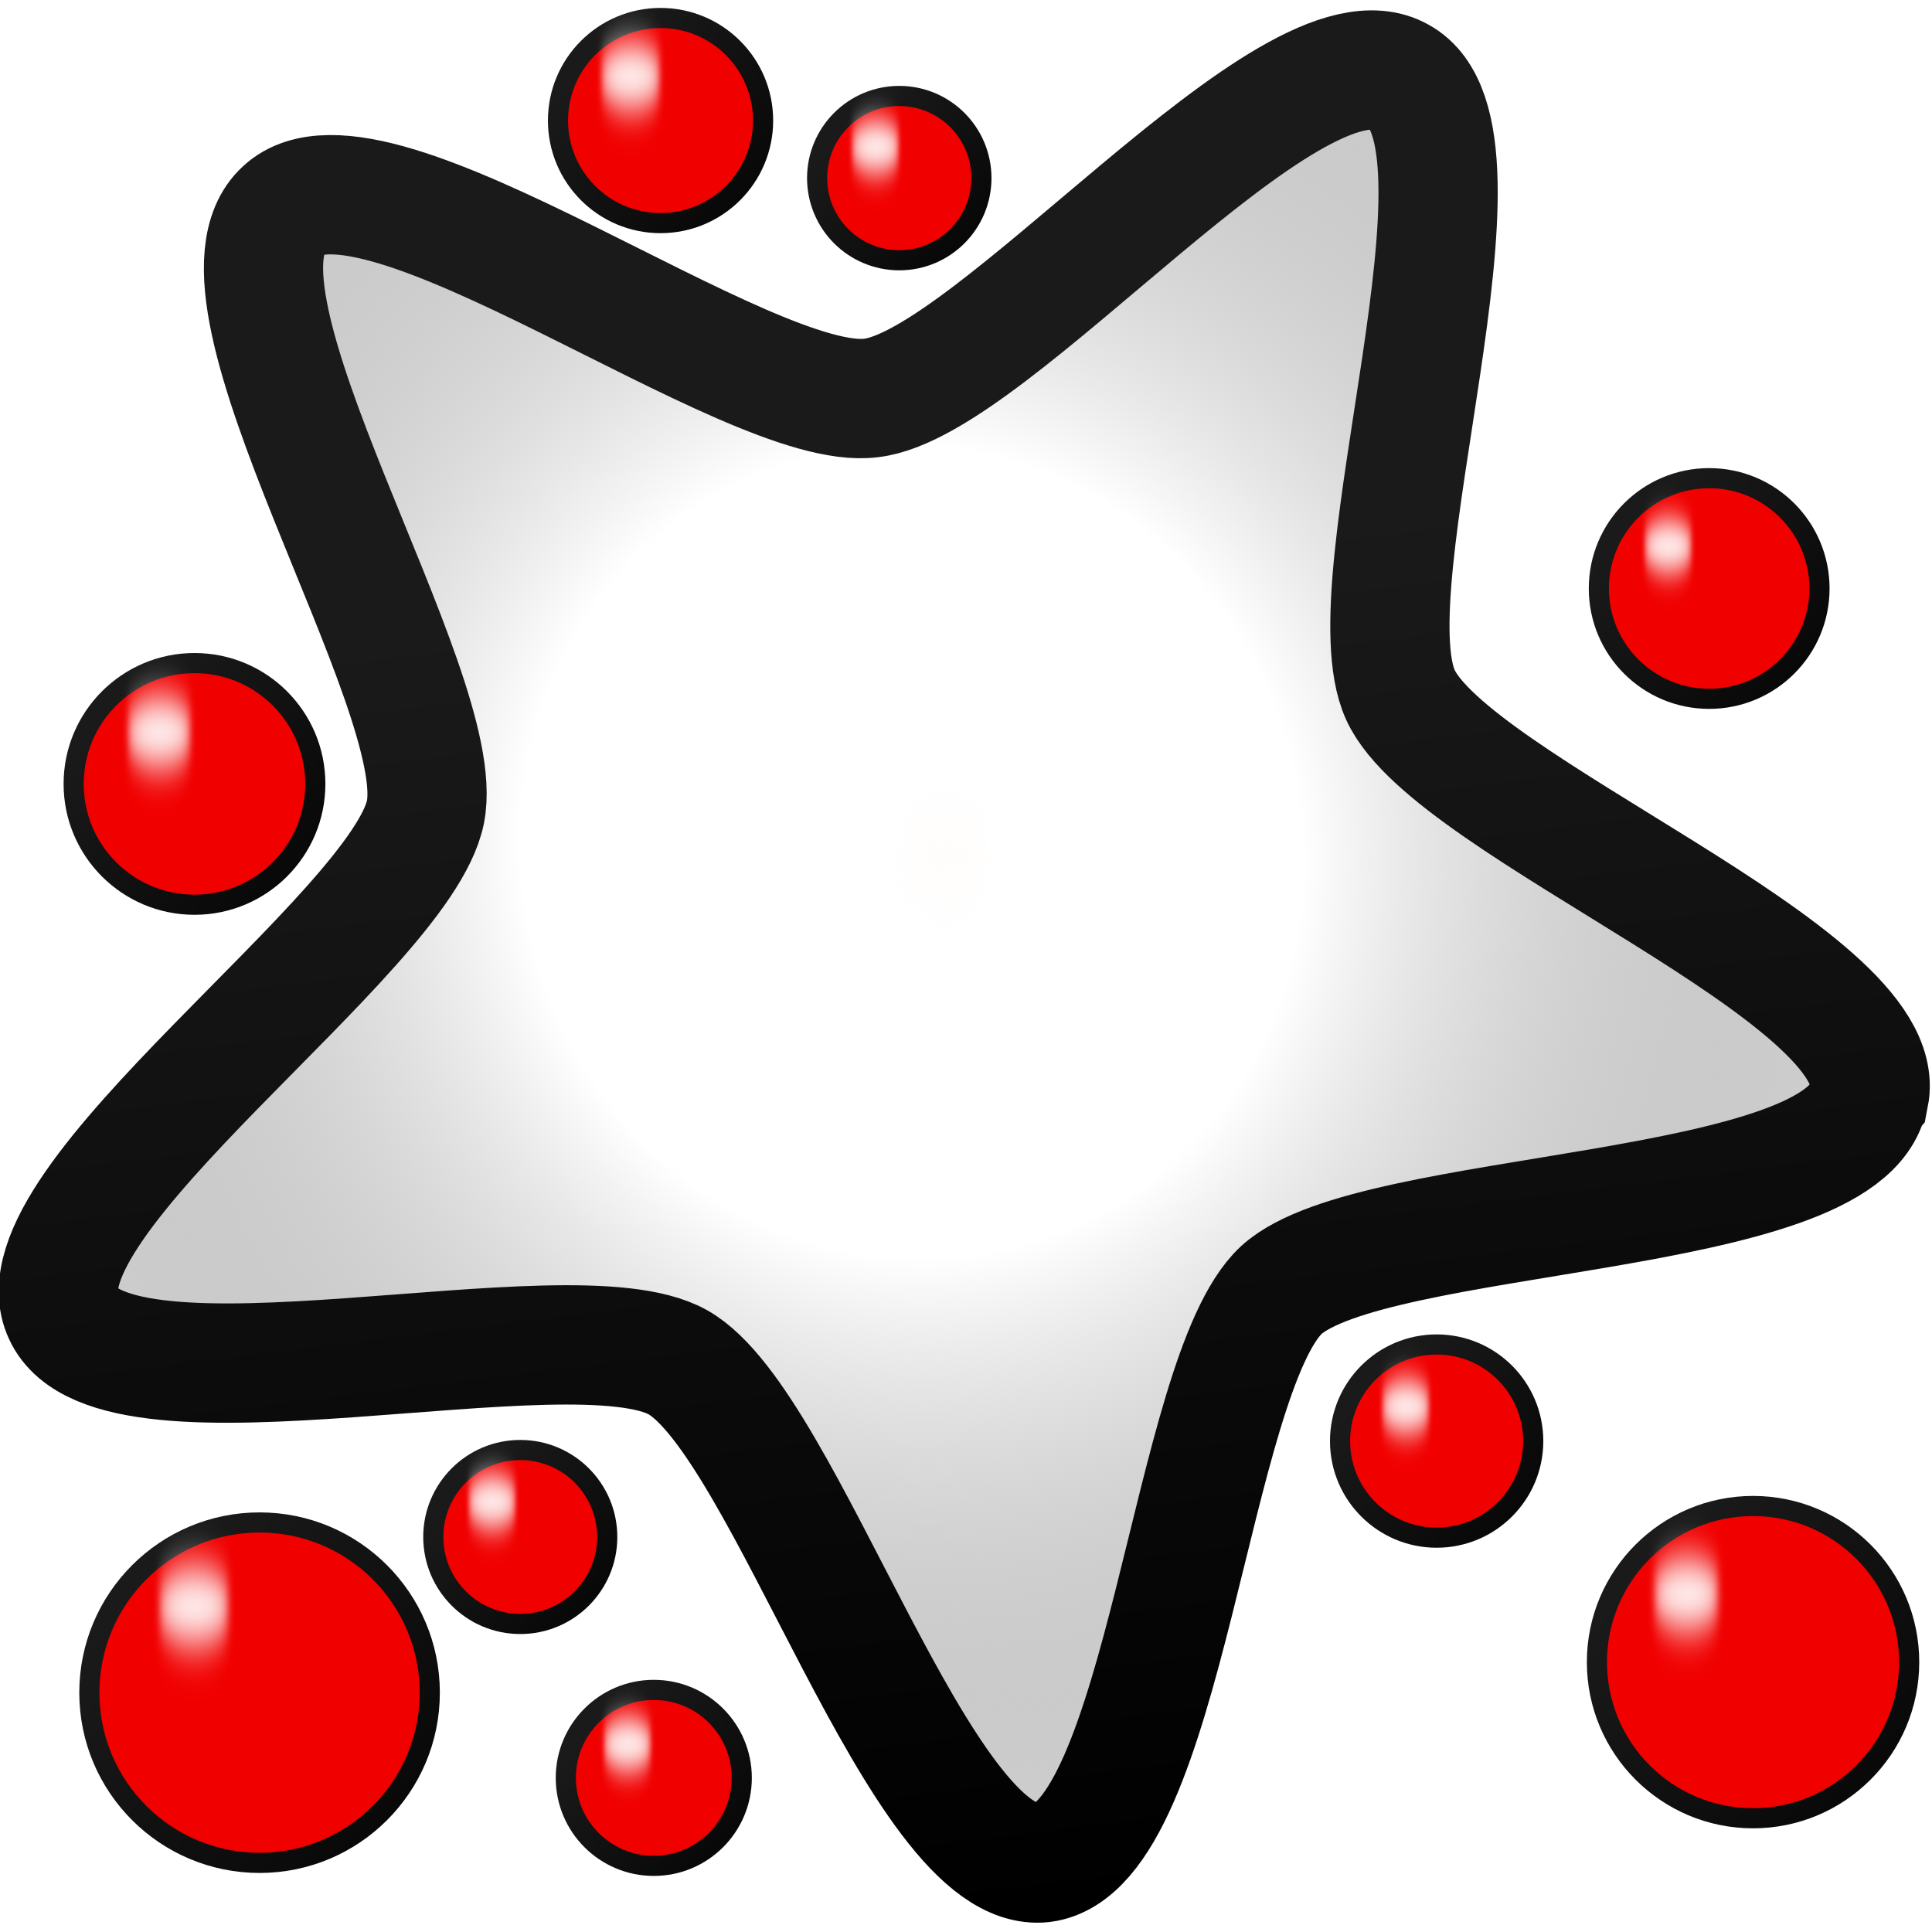
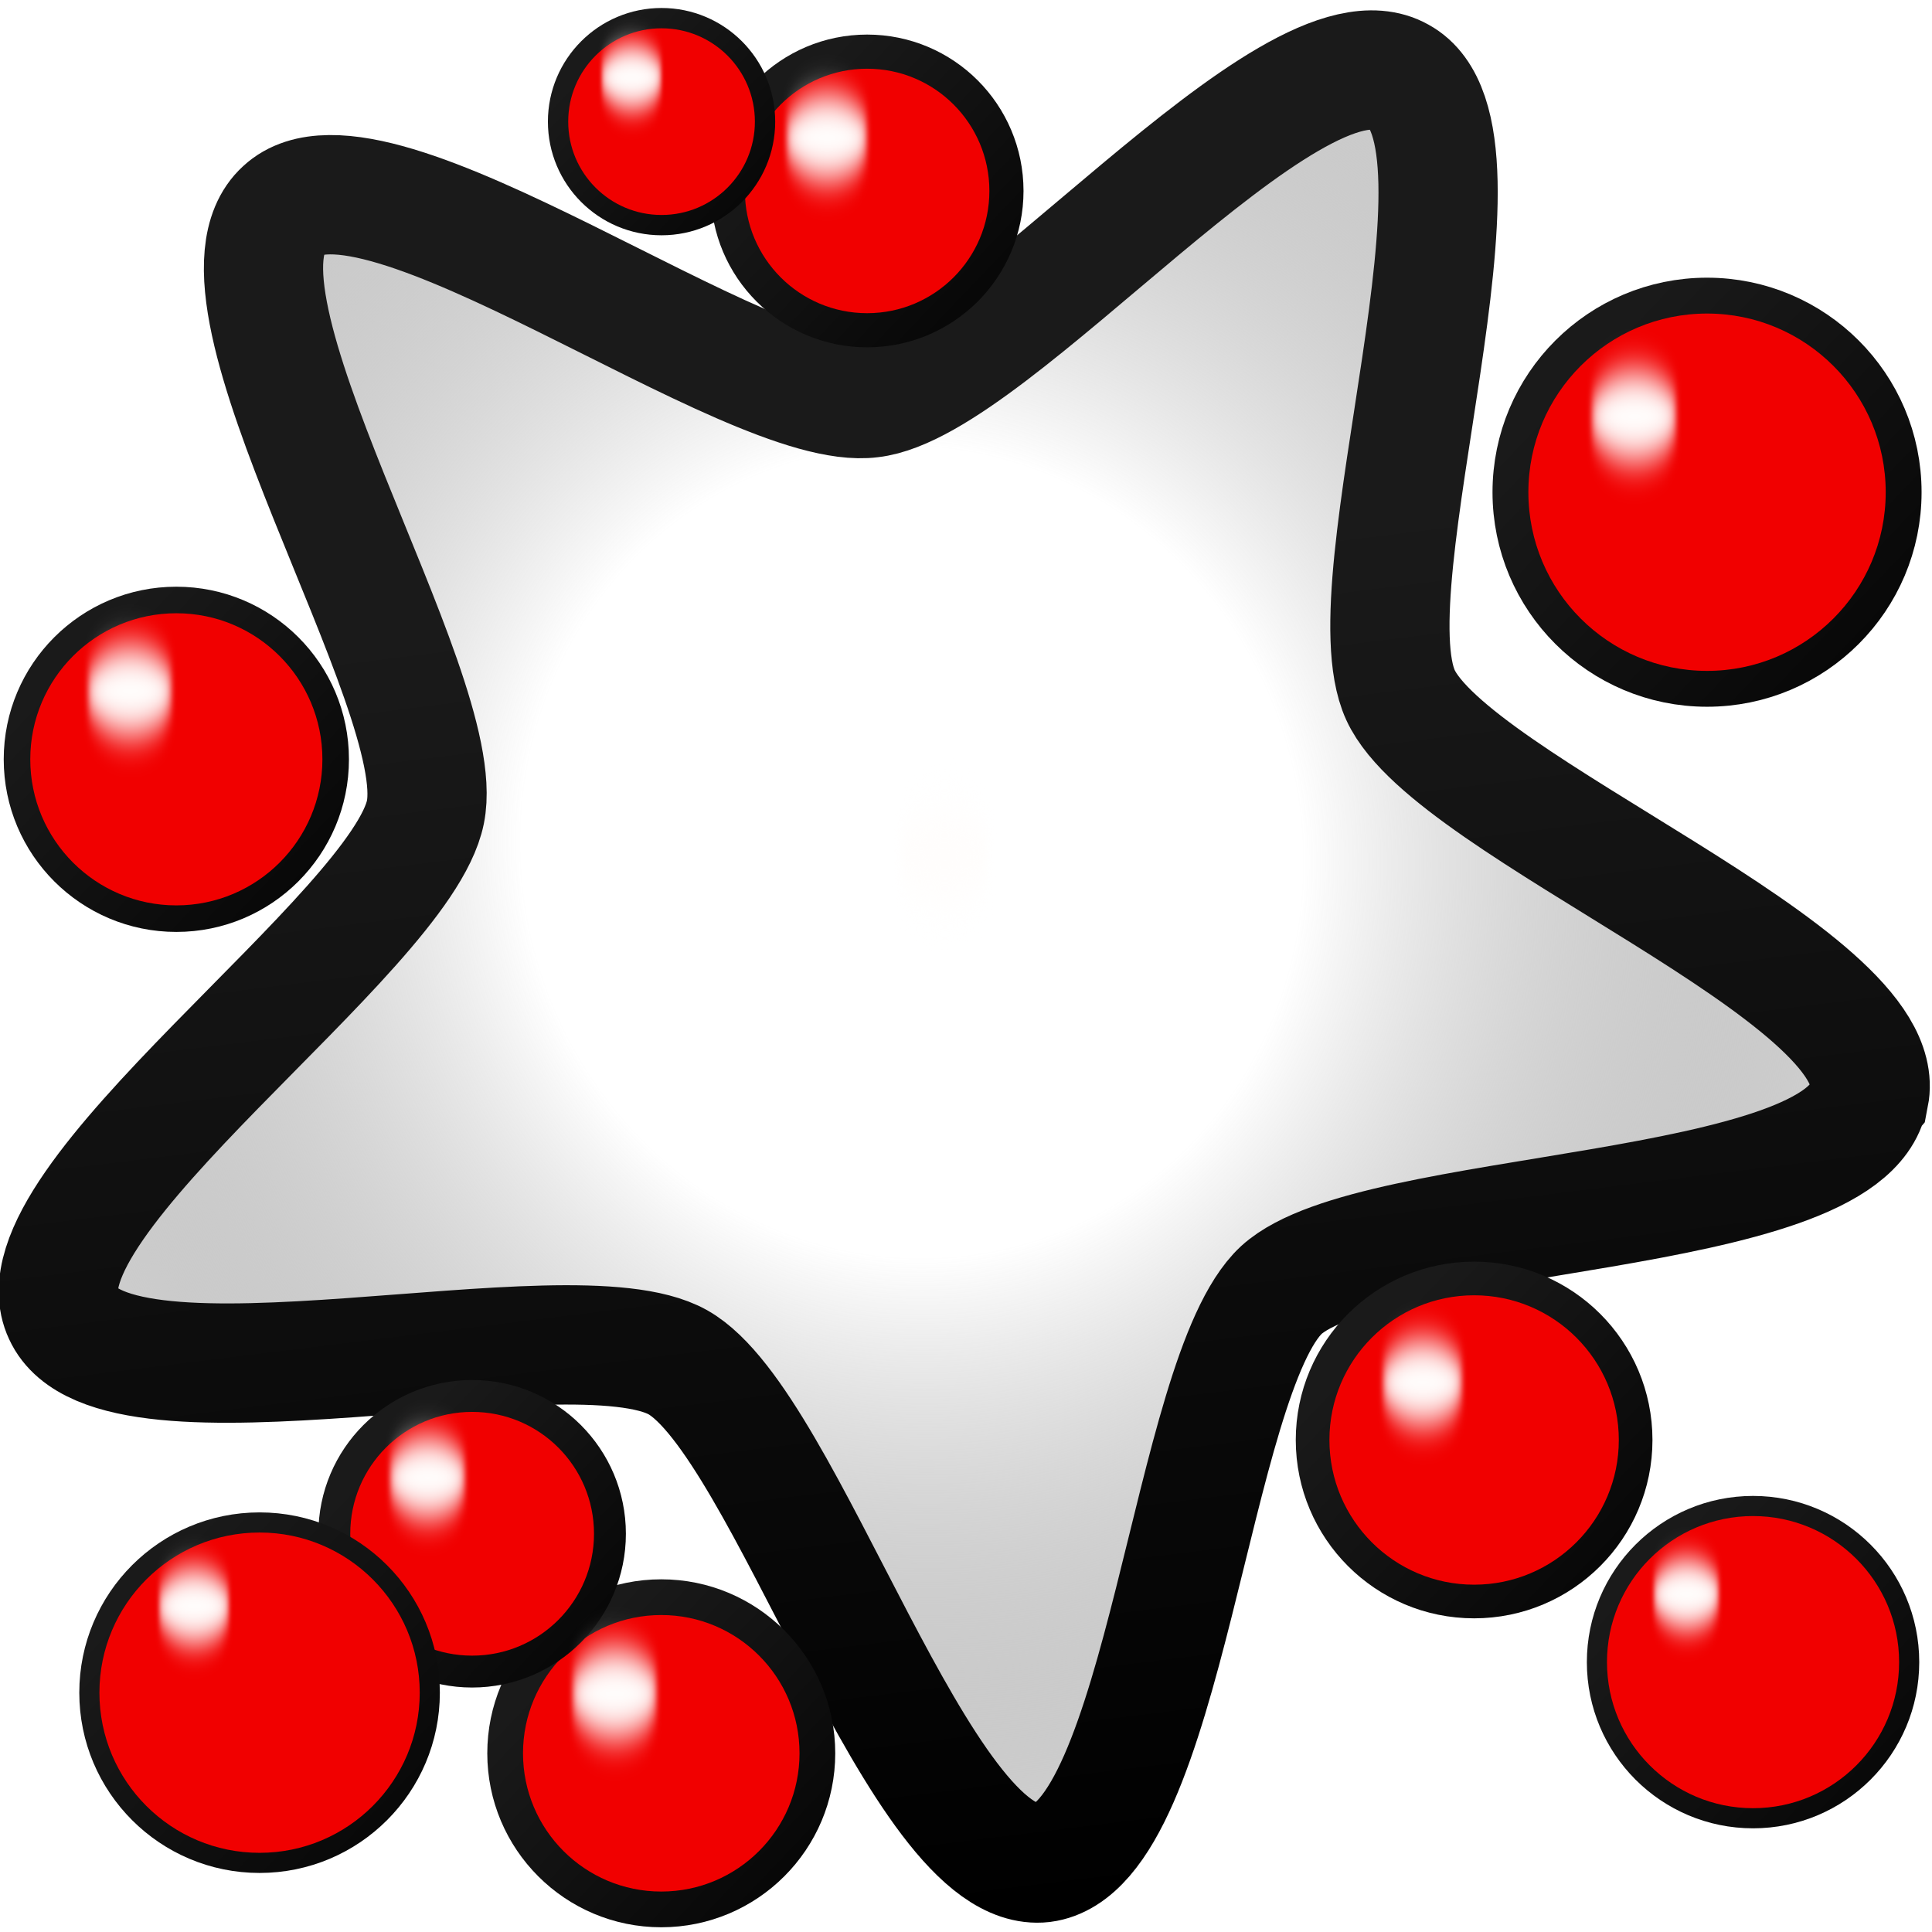
- <svg xmlns="http://www.w3.org/2000/svg" xmlns:xlink="http://www.w3.org/1999/xlink" viewBox="0 0 48 48">
+ <svg xmlns="http://www.w3.org/2000/svg" xmlns:xlink="http://www.w3.org/1999/xlink" width="48" height="48">
  <defs>
-     <path id="g" fill="#fffdfc" fill-rule="evenodd" d="M8.5 7.99a.37.37 0 0 1-.38.37.37.37 0 0 1-.37-.37.37.37 0 0 1 .37-.38.37.37 0 0 1 .37.37" filter="url(#a)" />
-   </defs>
-   <defs>
-     <linearGradient id="c">
+     <linearGradient id="d">
      <stop offset="0" stop-color="#1a1a1a" />
      <stop offset="1" />
    </linearGradient>
-     <linearGradient id="b">
+     <linearGradient id="a">
      <stop offset="0" stop-color="#1a1a1a" />
      <stop offset="1" />
    </linearGradient>
-     <linearGradient id="d">
+     <linearGradient id="c">
      <stop offset="0" stop-color="#ffae05" stop-opacity="0" />
      <stop offset=".416" stop-color="#7b7b7b" stop-opacity="0" />
      <stop offset="1" stop-color="#cecece" />
    </linearGradient>
-     <linearGradient xlink:href="#b" id="f" x1="5.83" x2="12.91" y1="6.7" y2="13.2" gradientUnits="userSpaceOnUse" />
-     <linearGradient xlink:href="#c" id="l" x1="21.087" x2="24" y1="3.828" y2="6.609" gradientTransform="translate(-9.002 -2.188) scale(1.422)" gradientUnits="userSpaceOnUse" />
-     <linearGradient xlink:href="#c" id="m" x1="21.087" x2="24" y1="3.828" y2="6.609" gradientTransform="translate(-23.812 -5.492) scale(1.825)" gradientUnits="userSpaceOnUse" />
-     <linearGradient xlink:href="#c" id="n" x1="21.087" x2="24" y1="3.828" y2="6.609" gradientTransform="translate(-1.142 5.42) scale(1.9784)" gradientUnits="userSpaceOnUse" />
-     <linearGradient xlink:href="#c" id="o" x1="21.087" x2="24" y1="3.828" y2="6.609" gradientTransform="translate(-43.335 9.314) scale(2.1854)" gradientUnits="userSpaceOnUse" />
-     <linearGradient xlink:href="#c" id="p" x1="21.087" x2="24" y1="3.828" y2="6.609" gradientTransform="translate(-1.946 27.862) scale(1.7077)" gradientUnits="userSpaceOnUse" />
-     <linearGradient xlink:href="#c" id="h" x1="21.087" x2="24" y1="3.828" y2="6.609" gradientTransform="translate(-19.965 27.894) scale(2.8819)" gradientUnits="userSpaceOnUse" />
-     <linearGradient xlink:href="#c" id="i" x1="21.087" x2="24" y1="3.828" y2="6.609" gradientTransform="translate(-17.638 37.023) scale(1.5372)" gradientUnits="userSpaceOnUse" />
-     <linearGradient xlink:href="#c" id="j" x1="21.087" x2="24" y1="3.828" y2="6.609" gradientTransform="translate(-20.532 31.127) scale(1.518)" gradientUnits="userSpaceOnUse" />
-     <linearGradient xlink:href="#c" id="k" x1="21.087" x2="24" y1="3.828" y2="6.609" gradientTransform="matrix(3.16 0 0 3.16 -63.202 27.36)" gradientUnits="userSpaceOnUse" />
-     <filter id="a" width="1.832" height="1.832" x="-.416" y="-.416" color-interpolation-filters="sRGB">
+     <linearGradient xlink:href="#a" id="f" x1="5.83" x2="12.91" y1="6.7" y2="13.2" gradientUnits="userSpaceOnUse" />
+     <linearGradient xlink:href="#d" id="l" x1="21.087" y1="3.828" x2="24" y2="6.609" gradientUnits="userSpaceOnUse" gradientTransform="translate(-31.62 -6.473)scale(2.4121)" />
+     <linearGradient xlink:href="#d" id="m" gradientUnits="userSpaceOnUse" x1="21.087" y1="3.828" x2="24" y2="6.609" gradientTransform="translate(-24.16 -5.543)scale(1.84188)" />
+     <linearGradient xlink:href="#d" id="n" gradientUnits="userSpaceOnUse" x1="21.087" y1="3.828" x2="24" y2="6.609" gradientTransform="translate(-35.292 -4.165)scale(3.52543)" />
+     <linearGradient xlink:href="#d" id="o" gradientUnits="userSpaceOnUse" x1="21.087" y1="3.828" x2="24" y2="6.609" gradientTransform="translate(-59.141 5.463)scale(2.88202)" />
+     <linearGradient xlink:href="#d" id="p" gradientUnits="userSpaceOnUse" x1="21.087" y1="3.828" x2="24" y2="6.609" gradientTransform="translate(-26.306 22.5)scale(2.85513)" />
+     <linearGradient xlink:href="#d" id="h" gradientUnits="userSpaceOnUse" x1="21.087" y1="3.828" x2="24" y2="6.609" gradientTransform="translate(-19.965 27.894)scale(2.88189)" />
+     <linearGradient xlink:href="#d" id="i" gradientUnits="userSpaceOnUse" x1="21.087" y1="3.828" x2="24" y2="6.609" gradientTransform="translate(-43.702 30.873)scale(2.72817)" />
+     <linearGradient xlink:href="#d" id="j" gradientUnits="userSpaceOnUse" x1="21.087" y1="3.828" x2="24" y2="6.609" gradientTransform="translate(-41.273 26.923)scale(2.40475)" />
+     <linearGradient xlink:href="#d" id="k" gradientUnits="userSpaceOnUse" x1="21.087" y1="3.828" x2="24" y2="6.609" gradientTransform="translate(-63.202 27.36)scale(3.16006)" />
+     <filter id="g" width="1.832" height="1.832" x="-.416" y="-.416" color-interpolation-filters="sRGB">
      <feGaussianBlur stdDeviation=".13" />
    </filter>
    <filter id="q" width="1.726" height="1.726" x="-.363" y="-.363" color-interpolation-filters="sRGB">
      <feGaussianBlur stdDeviation=".113" />
    </filter>
    <filter id="r" width="1.726" height="1.726" x="-.363" y="-.363" color-interpolation-filters="sRGB">
      <feGaussianBlur stdDeviation=".113" />
    </filter>
    <filter id="s" width="1.726" height="1.726" x="-.363" y="-.363" color-interpolation-filters="sRGB">
      <feGaussianBlur stdDeviation=".113" />
    </filter>
    <filter id="t" width="1.726" height="1.726" x="-.363" y="-.363" color-interpolation-filters="sRGB">
      <feGaussianBlur stdDeviation=".113" />
    </filter>
    <filter id="u" width="1.726" height="1.726" x="-.363" y="-.363" color-interpolation-filters="sRGB">
      <feGaussianBlur stdDeviation=".113" />
    </filter>
    <filter id="v" width="1.726" height="1.726" x="-.363" y="-.363" color-interpolation-filters="sRGB">
      <feGaussianBlur stdDeviation=".113" />
    </filter>
    <filter id="w" width="1.726" height="1.726" x="-.363" y="-.363" color-interpolation-filters="sRGB">
      <feGaussianBlur stdDeviation=".113" />
    </filter>
    <filter id="x" width="1.726" height="1.726" x="-.363" y="-.363" color-interpolation-filters="sRGB">
      <feGaussianBlur stdDeviation=".113" />
    </filter>
    <filter id="y" width="1.726" height="1.726" x="-.363" y="-.363" color-interpolation-filters="sRGB">
      <feGaussianBlur stdDeviation=".113" />
    </filter>
-     <radialGradient xlink:href="#d" id="e" cx="7.18" cy="8.2" r="6.59" fx="7.18" fy="8.2" gradientTransform="matrix(.9 .5558 -.5314 .8606 5.08 -2.85)" gradientUnits="userSpaceOnUse" />
+     <radialGradient xlink:href="#c" id="e" cx="7.18" cy="8.2" r="6.59" fx="7.18" fy="8.2" gradientTransform="matrix(.9 .5558 -.5314 .8606 5.08 -2.85)" gradientUnits="userSpaceOnUse" />
+     <path fill="#fffdfc" d="M8.5 7.99a.37.37 0 0 1-.38.37.37.37 0 0 1-.37-.37.37.37 0 0 1 .37-.38.37.37 0 0 1 .37.37" id="reuse-0" />
  </defs>
-   <path fill="url(#e)" fill-rule="evenodd" stroke="url(#f)" stroke-width=".85" d="M13.51 5.1c.44.77-2.18 2.89-2.29 3.76-.1.88 1.95 3.55 1.36 4.2-.6.64-3.43-1.19-4.3-1.02-.86.17-2.76 2.95-3.56 2.58-.8-.36.07-3.62-.36-4.39C3.93 9.46.69 8.51.8 7.63c.1-.87 3.47-1.05 4.06-1.7.6-.64.51-4.01 1.38-4.18.86-.18 2.07 2.97 2.87 3.34.8.37 3.97-.76 4.4 0Z" enable-background="accumulate" overflow="visible" style="marker:none" transform="matrix(2.647 2.2616 -2.267 2.6553 22.22 -16.85)" />
-   <use xlink:href="#g" fill-rule="evenodd" filter="url(#a)" transform="rotate(36.96 28.44 21) scale(3.0331)" />
+   <path fill="url(#e)" fill-rule="evenodd" stroke="url(#f)" stroke-width=".85" d="M13.51 5.1c.44.77-2.18 2.89-2.29 3.76-.1.88 1.95 3.55 1.36 4.2-.6.64-3.43-1.19-4.3-1.02-.86.17-2.76 2.95-3.56 2.58-.8-.36.07-3.62-.36-4.39S.69 8.51.8 7.63c.1-.87 3.47-1.05 4.06-1.7.6-.64.51-4.01 1.38-4.18.86-.18 2.07 2.97 2.87 3.34s3.97-.76 4.4 0Z" enable-background="accumulate" overflow="visible" style="marker:none" transform="matrix(2.647 2.2616 -2.267 2.6553 22.22 -16.85)" />
+   <use fill-rule="evenodd" filter="url(#g)" transform="rotate(36.96 28.44 21)scale(3.0331)" xlink:href="#reuse-0" />
  <circle cx="43.554" cy="41.295" r="3.629" fill="#f10000" stroke="url(#h)" stroke-linecap="round" stroke-linejoin="round" paint-order="markers stroke fill" />
-   <circle cx="16.243" cy="44.171" r="1.936" fill="#f10000" stroke="url(#i)" stroke-linecap="round" stroke-linejoin="round" paint-order="markers stroke fill" />
-   <circle cx="12.926" cy="38.186" r="1.911" fill="#f10000" stroke="url(#j)" stroke-linecap="round" stroke-linejoin="round" paint-order="markers stroke fill" />
+   <circle cx="16.429" cy="43.56" r="3.435" fill="#f10000" stroke="url(#i)" stroke-width="1.775" stroke-linecap="round" stroke-linejoin="round" paint-order="markers stroke fill" />
+   <circle cx="11.73" cy="38.106" r="3.028" fill="#f10000" stroke="url(#j)" stroke-width="1.584" stroke-linecap="round" stroke-linejoin="round" paint-order="markers stroke fill" />
  <circle cx="6.449" cy="42.054" r="3.979" fill="#f10000" stroke="url(#k)" stroke-linecap="round" stroke-linejoin="round" paint-order="markers stroke fill" />
-   <circle cx="22.342" cy="4.425" r="1.791" fill="#f10000" stroke="url(#l)" stroke-linecap="round" stroke-linejoin="round" paint-order="markers stroke fill" />
-   <circle cx="16.411" cy="2.995" r="2.298" fill="#f10000" stroke="url(#m)" stroke-linecap="round" stroke-linejoin="round" paint-order="markers stroke fill" />
-   <circle cx="42.464" cy="14.621" r="2.491" fill="#f10000" stroke="url(#n)" stroke-linecap="round" stroke-linejoin="round" paint-order="markers stroke fill" />
-   <circle cx="4.832" cy="19.476" r="2.752" fill="#f10000" stroke="url(#o)" stroke-linecap="round" stroke-linejoin="round" paint-order="markers stroke fill" />
-   <circle cx="35.693" cy="35.803" r="2.15" fill="#f10000" stroke="url(#p)" stroke-linecap="round" stroke-linejoin="round" paint-order="markers stroke fill" />
-   <use xlink:href="#g" fill-rule="evenodd" filter="url(#q)" style="mix-blend-mode:normal" transform="rotate(36.96 26.283 55.614) scale(1.6148)" />
-   <use xlink:href="#g" fill-rule="evenodd" filter="url(#r)" style="mix-blend-mode:normal" transform="rotate(36.96 -2.825 64.409) scale(2.216)" />
-   <use xlink:href="#g" fill-rule="evenodd" filter="url(#s)" style="mix-blend-mode:normal" transform="rotate(36.96 -8.965 56.552) scale(1.6147)" />
-   <use xlink:href="#g" fill-rule="evenodd" filter="url(#t)" style="mix-blend-mode:normal" transform="rotate(36.96 -31.186 31.819) scale(1.6148)" />
-   <use xlink:href="#g" fill-rule="evenodd" filter="url(#u)" style="mix-blend-mode:normal" transform="rotate(36.96 -23.848 23.773) scale(1.6148)" />
-   <use xlink:href="#g" fill-rule="evenodd" filter="url(#v)" style="mix-blend-mode:normal" transform="matrix(1.9032 1.432 -1.432 1.9032 .802 13.072)" />
-   <use xlink:href="#g" fill-rule="evenodd" filter="url(#w)" style="mix-blend-mode:normal" transform="rotate(36.96 9.356 -2.61) scale(2.1608)" />
-   <use xlink:href="#g" fill-rule="evenodd" filter="url(#x)" style="mix-blend-mode:normal" transform="rotate(36.96 37.283 7.943) scale(2.0166)" />
-   <use xlink:href="#g" fill-rule="evenodd" filter="url(#y)" style="mix-blend-mode:normal" transform="rotate(36.96 31.274 21.188) scale(1.6147)" />
+   <circle cx="21.544" cy="4.744" r="3.037" fill="#f10000" stroke="url(#l)" stroke-width="1.696" stroke-linecap="round" stroke-linejoin="round" paint-order="markers stroke fill" />
+   <circle cx="16.436" cy="3.022" r="2.319" fill="#f10000" stroke="url(#m)" stroke-width="1.009" stroke-linecap="round" stroke-linejoin="round" paint-order="markers stroke fill" />
+   <circle cx="42.411" cy="12.229" r="4.439" fill="#f10000" stroke="url(#n)" stroke-width="1.782" stroke-linecap="round" stroke-linejoin="round" paint-order="markers stroke fill" />
+   <circle cx="4.381" cy="18.865" r="3.629" fill="#f10000" stroke="url(#o)" stroke-width="1.319" stroke-linecap="round" stroke-linejoin="round" paint-order="markers stroke fill" />
+   <circle cx="36.624" cy="35.776" r="3.595" fill="#f10000" stroke="url(#p)" stroke-width="1.672" stroke-linecap="round" stroke-linejoin="round" paint-order="markers stroke fill" />
+   <use fill-rule="evenodd" filter="url(#q)" transform="rotate(36.96 50.887 42.436)scale(2.87735)" style="mix-blend-mode:normal" xlink:href="#reuse-0" />
+   <use fill-rule="evenodd" filter="url(#r)" transform="rotate(36.96 -2.827 64.408)scale(2.21598)" style="mix-blend-mode:normal" xlink:href="#reuse-0" />
+   <use fill-rule="evenodd" filter="url(#s)" transform="rotate(36.96 9.515 48.022)scale(2.6997)" style="mix-blend-mode:normal" xlink:href="#reuse-0" />
+   <use fill-rule="evenodd" filter="url(#t)" transform="rotate(36.96 -9.434 20.504)scale(2.86583)" style="mix-blend-mode:normal" xlink:href="#reuse-0" />
+   <use fill-rule="evenodd" filter="url(#u)" transform="rotate(36.96 -8.662 13.381)scale(2.558)" style="mix-blend-mode:normal" xlink:href="#reuse-0" />
+   <use fill-rule="evenodd" filter="url(#v)" transform="rotate(36.96 -19.156 7.735)scale(2.38183)" style="mix-blend-mode:normal" xlink:href="#reuse-0" />
+   <use fill-rule="evenodd" filter="url(#w)" transform="rotate(36.96 21.545 -9.833)scale(2.8496)" style="mix-blend-mode:normal" xlink:href="#reuse-0" />
+   <use fill-rule="evenodd" filter="url(#x)" transform="rotate(36.96 37.567 7.827)scale(2.03537)" style="mix-blend-mode:normal" xlink:href="#reuse-0" />
+   <use fill-rule="evenodd" filter="url(#y)" transform="rotate(36.96 49.004 10.098)scale(2.7389)" style="mix-blend-mode:normal" xlink:href="#reuse-0" />
</svg>
